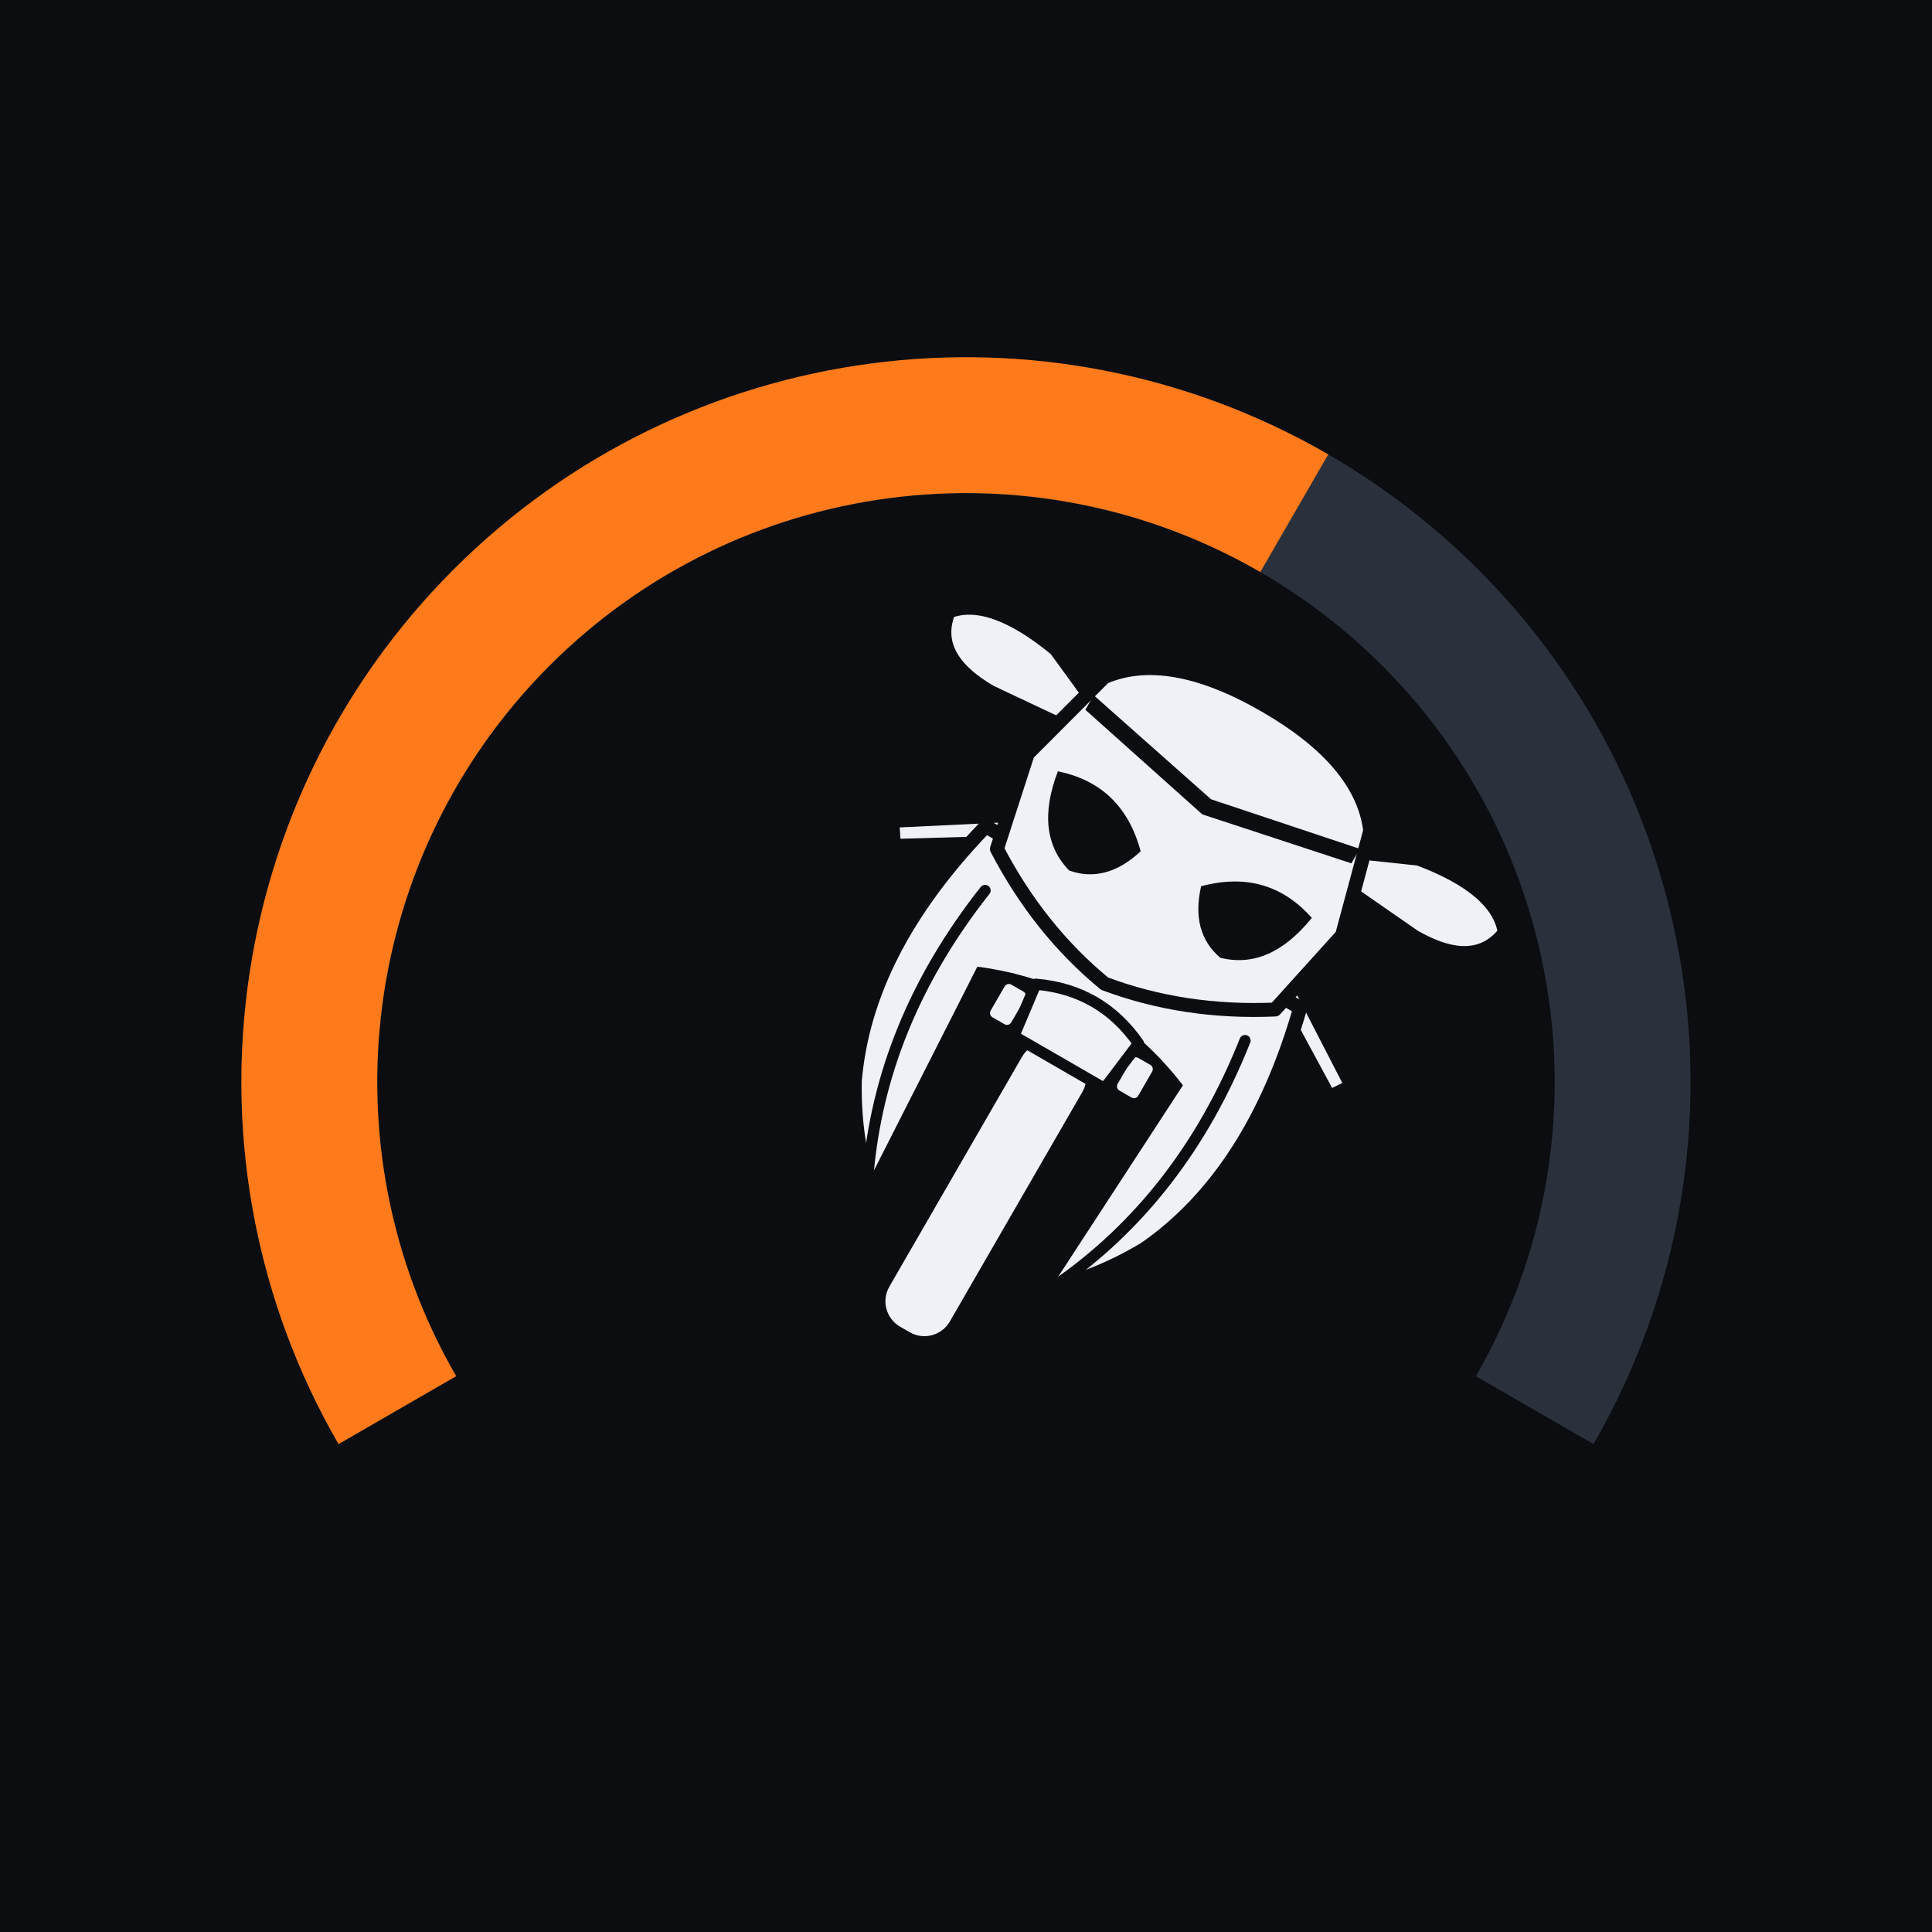
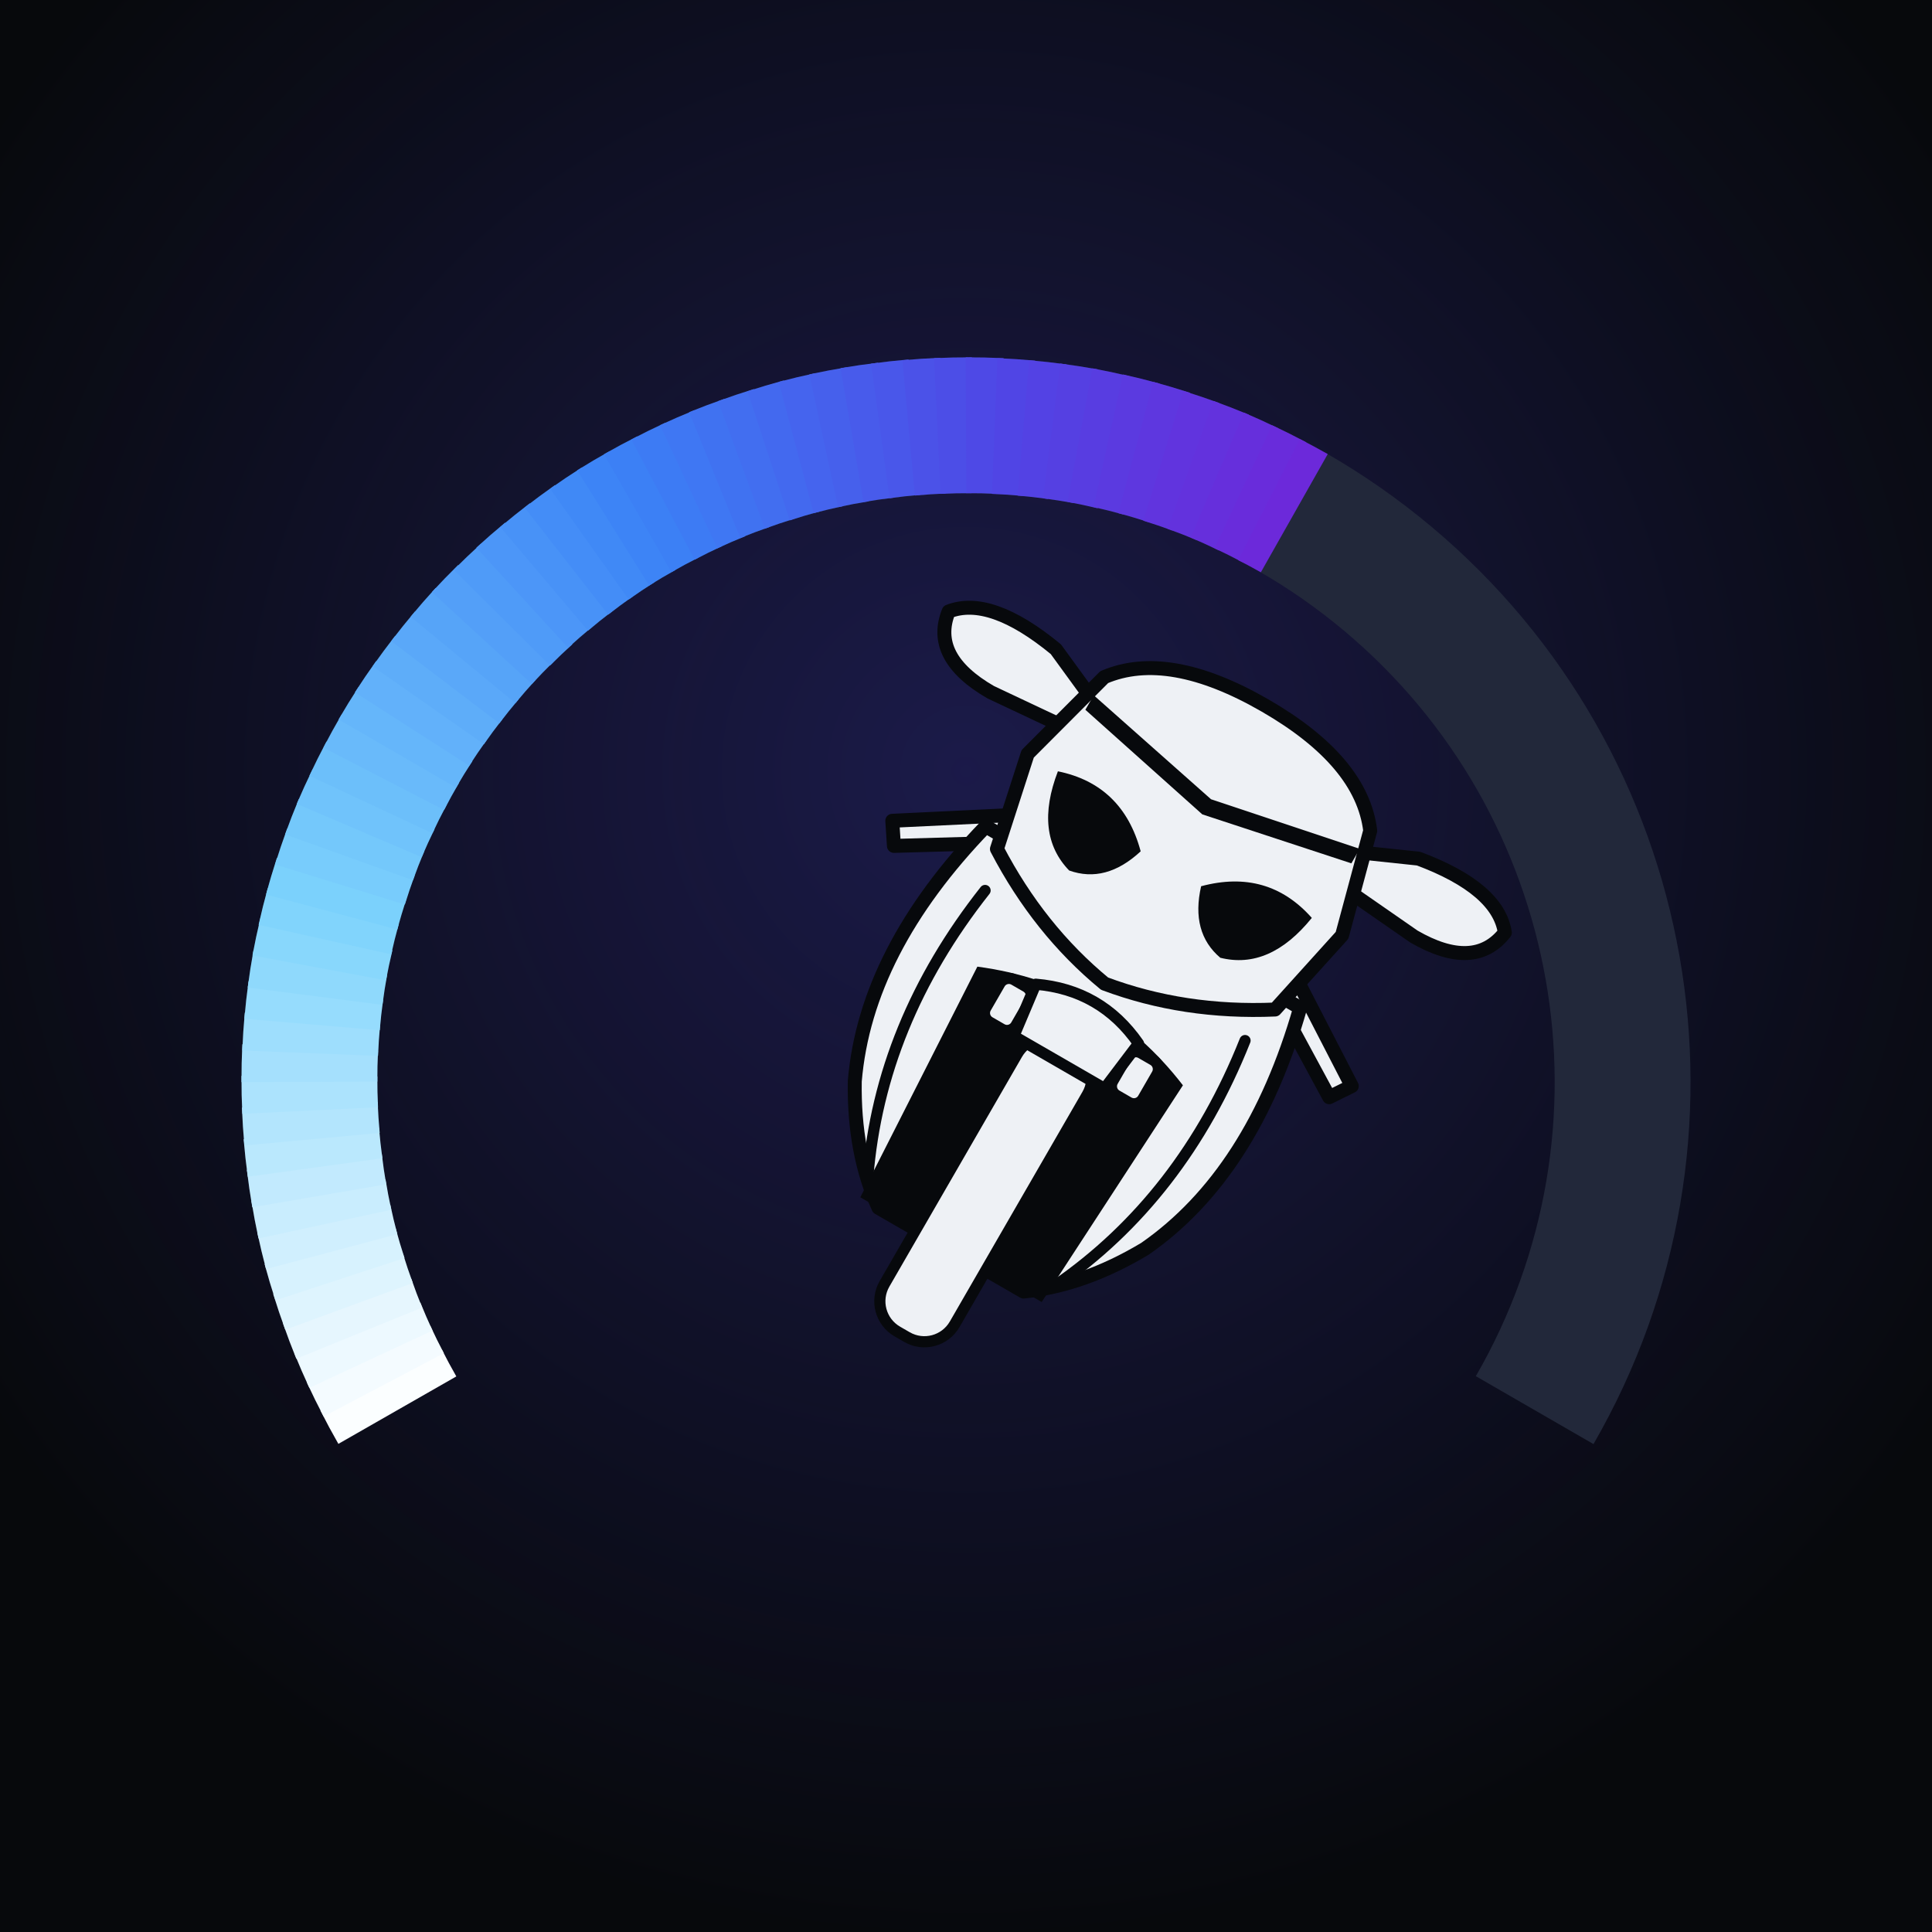
<svg xmlns="http://www.w3.org/2000/svg" viewBox="0 0 512 512" width="512" height="512">
-   <rect width="512" height="512" fill="#0b0d10" />
+   <defs>
+     <radialGradient id="glow" cx="50%" cy="40%" r="60%">
+       <stop offset="0" stop-color="#4f46e5" stop-opacity=".28" />
+       <stop offset="1" stop-color="#4f46e5" stop-opacity="0" />
+     </radialGradient>
+   </defs>
+   <rect width="512" height="512" fill="#07090c" />
+   <rect width="512" height="512" fill="url(#glow)" />
  <g fill="none" stroke-width="36">
-     <path d="M 105.3 373.7 A 174 174 0 1 1 406.7 373.7" stroke="#2a313c" />
-     <path d="M 105.3 373.7 A 174 174 0 0 1 343 136.0" stroke="#ff7a1a" />
+     <path d="M 105.3 373.7 A 174 174 0 1 1 406.7 373.7" stroke="#22283a" />
+     <path d="M 105.3 373.7 A 174 174 0 0 1 101.0 365.7" stroke="#fbfeff" />
+     <path d="M 101.7 367.0 A 174 174 0 0 1 97.7 358.9" stroke="#f4fbff" />
+     <path d="M 98.3 360.2 A 174 174 0 0 1 94.7 351.9" stroke="#edf9ff" />
+     <path d="M 95.2 353.3 A 174 174 0 0 1 92.0 344.8" stroke="#e6f6fe" />
+     <path d="M 92.5 346.2 A 174 174 0 0 1 89.6 337.6" stroke="#def4fe" />
+     <path d="M 90.1 339.0 A 174 174 0 0 1 87.5 330.3" stroke="#d7f2fe" />
+     <path d="M 87.9 331.7 A 174 174 0 0 1 85.8 322.9" stroke="#d0effe" />
+     <path d="M 86.1 324.4 A 174 174 0 0 1 84.4 315.4" stroke="#c9edfe" />
+     <path d="M 84.6 316.9 A 174 174 0 0 1 83.3 307.9" stroke="#c2eafe" />
+     <path d="M 83.5 309.4 A 174 174 0 0 1 82.5 300.4" stroke="#bae8fd" />
+     <path d="M 82.7 301.9 A 174 174 0 0 1 82.1 292.8" stroke="#b3e5fd" />
+     <path d="M 82.2 294.3 A 174 174 0 0 1 82.0 285.2" stroke="#ace3fd" />
+     <path d="M 82.0 286.7 A 174 174 0 0 1 82.2 277.6" stroke="#a5e0fd" />
+     <path d="M 82.2 279.1 A 174 174 0 0 1 82.8 270.0" stroke="#9edefd" />
+     <path d="M 82.7 271.5 A 174 174 0 0 1 83.7 262.5" stroke="#96dcfd" />
+     <path d="M 83.5 264.0 A 174 174 0 0 1 84.9 255.0" stroke="#8fd9fc" />
+     <path d="M 84.6 256.5 A 174 174 0 0 1 86.5 247.6" stroke="#88d7fc" />
+     <path d="M 86.1 249.0 A 174 174 0 0 1 88.3 240.2" stroke="#81d4fc" />
+     <path d="M 87.9 241.7 A 174 174 0 0 1 90.5 232.9" stroke="#7bd1fc" />
+     <path d="M 90.1 234.4 A 174 174 0 0 1 93.0 225.8" stroke="#78ccfc" />
+     <path d="M 92.5 227.2 A 174 174 0 0 1 95.8 218.7" stroke="#74c8fb" />
+     <path d="M 95.2 220.1 A 174 174 0 0 1 99.0 211.8" stroke="#70c3fb" />
+     <path d="M 98.3 213.2 A 174 174 0 0 1 102.4 205.0" stroke="#6cbffa" />
+     <path d="M 101.7 206.4 A 174 174 0 0 1 106.1 198.4" stroke="#69bafa" />
+     <path d="M 105.3 199.7 A 174 174 0 0 1 110.1 191.9" stroke="#65b6fa" />
+     <path d="M 109.2 193.2 A 174 174 0 0 1 114.3 185.7" stroke="#62b1fa" />
+     <path d="M 113.5 186.9 A 174 174 0 0 1 118.9 179.6" stroke="#5eadf9" />
+     <path d="M 118.0 180.8 A 174 174 0 0 1 123.7 173.7" stroke="#5aa8f9" />
+     <path d="M 122.7 174.9 A 174 174 0 0 1 128.7 168.0" stroke="#56a4f8" />
+     <path d="M 127.7 169.1 A 174 174 0 0 1 134.0 162.6" stroke="#539ff8" />
+     <path d="M 133.0 163.7 A 174 174 0 0 1 139.6 157.4" stroke="#4f9bf8" />
+     <path d="M 138.4 158.4 A 174 174 0 0 1 145.3 152.4" stroke="#4c96f8" />
+     <path d="M 144.2 153.4 A 174 174 0 0 1 151.3 147.7" stroke="#4892f7" />
+     <path d="M 150.1 148.7 A 174 174 0 0 1 157.4 143.3" stroke="#448df7" />
+     <path d="M 156.2 144.2 A 174 174 0 0 1 163.8 139.1" stroke="#4089f6" />
+     <path d="M 162.5 139.9 A 174 174 0 0 1 170.3 135.3" stroke="#3d84f6" />
+     <path d="M 169.0 136.0 A 174 174 0 0 1 177.0 131.7" stroke="#3c80f5" />
+     <path d="M 175.7 132.4 A 174 174 0 0 1 183.8 128.4" stroke="#3d7bf4" />
+     <path d="M 182.5 129.0 A 174 174 0 0 1 190.8 125.4" stroke="#3f77f3" />
+     <path d="M 189.4 125.9 A 174 174 0 0 1 197.9 122.7" stroke="#4072f1" />
+     <path d="M 196.5 123.2 A 174 174 0 0 1 205.1 120.3" stroke="#426ef0" />
+     <path d="M 203.7 120.8 A 174 174 0 0 1 212.4 118.2" stroke="#4369ef" />
+     <path d="M 211.0 118.6 A 174 174 0 0 1 219.8 116.5" stroke="#4564ee" />
+     <path d="M 218.3 116.8 A 174 174 0 0 1 227.3 115.1" stroke="#4660ec" />
+     <path d="M 225.8 115.3 A 174 174 0 0 1 234.8 114.0" stroke="#485beb" />
+     <path d="M 233.3 114.2 A 174 174 0 0 1 242.3 113.2" stroke="#4957ea" />
+     <path d="M 240.8 113.4 A 174 174 0 0 1 249.9 112.8" stroke="#4b52e8" />
+     <path d="M 248.4 112.9 A 174 174 0 0 1 257.5 112.7" stroke="#4c4ee7" />
+     <path d="M 256.0 112.7 A 174 174 0 0 1 265.1 112.9" stroke="#4e49e6" />
+     <path d="M 263.6 112.9 A 174 174 0 0 1 272.7 113.5" stroke="#5045e5" />
+     <path d="M 271.2 113.4 A 174 174 0 0 1 280.2 114.4" stroke="#5342e4" />
+     <path d="M 278.7 114.2 A 174 174 0 0 1 287.7 115.6" stroke="#5540e2" />
+     <path d="M 286.2 115.3 A 174 174 0 0 1 295.1 117.2" stroke="#583de1" />
+     <path d="M 293.7 116.8 A 174 174 0 0 1 302.5 119.0" stroke="#5b3ae0" />
+     <path d="M 301.0 118.6 A 174 174 0 0 1 309.8 121.2" stroke="#5e37df" />
+     <path d="M 308.3 120.8 A 174 174 0 0 1 316.9 123.7" stroke="#6134de" />
+     <path d="M 315.5 123.2 A 174 174 0 0 1 324.0 126.5" stroke="#6332dd" />
+     <path d="M 322.6 125.9 A 174 174 0 0 1 330.9 129.7" stroke="#662fdc" />
+     <path d="M 329.5 129.0 A 174 174 0 0 1 337.7 133.1" stroke="#692cdb" />
+     <path d="M 336.3 132.4 A 174 174 0 0 1 343.0 136.0" stroke="#6c29da" />
  </g>
  <g transform="translate(240 352) rotate(30) scale(1.85)">
-     <g fill="#eef1f5" stroke="#0b0d10" stroke-width="2" stroke-linejoin="round">
+     <g fill="#eef1f5" stroke="#07090c" stroke-width="2" stroke-linejoin="round">
      <path d="M 21 -91 L 30 -95 Q 42 -97 46 -92 Q 45 -85 35 -85 L 23 -86 Z" />
      <path d="M -21 -91 L -30 -95 Q -42 -97 -46 -92 Q -45 -85 -35 -85 L -23 -86 Z" />
      <path d="M 24 -71 L 38 -62 L 36 -59 L 23 -67 Z" />
      <path d="M -24 -71 L -38 -62 L -36 -59 L -23 -67 Z" />
      <path d="M -26 -68 Q -32 -44 -24 -27 Q -19 -18 -12 -13 L 12 -13 Q 19 -18 24 -27 Q 32 -44 26 -68 Z" />
      <path d="M 0 -103 Q 16 -103 22 -95 L 26 -80 L 23 -66 Q 12 -59 0 -57 Q -12 -59 -23 -66 L -26 -80 L -22 -95 Q -16 -103 0 -103 Z" />
    </g>
-     <g fill="#0b0d10">
+     <g fill="#07090c">
      <path d="M -22 -92 L 0 -87.5 L 22 -92 L 22 -89.6 L 0 -85 L -22 -89.6 Z" />
      <path d="M -21 -80 Q -12 -83 -5 -76 Q -7 -69.5 -12.5 -68.5 Q -19.5 -70.5 -21 -80 Z" />
      <path d="M 21 -80 Q 12 -83 5 -76 Q 7 -69.5 12.5 -68.5 Q 19.5 -70.5 21 -80 Z" />
      <path d="M -15 -13 L -17 -50 Q 0 -57 17 -50 L 15 -13 Z" />
    </g>
-     <g fill="none" stroke="#0b0d10" stroke-width="1.6" stroke-linecap="round">
+     <g fill="none" stroke="#07090c" stroke-width="1.6" stroke-linecap="round">
      <path d="M -21.5 -60 Q -25 -36 -15.5 -16" />
      <path d="M 21.5 -60 Q 25 -36 15.5 -16" />
    </g>
-     <g fill="#eef1f5" stroke="#0b0d10" stroke-width="1.6" stroke-linejoin="round">
+     <g fill="#eef1f5" stroke="#07090c" stroke-width="1.6" stroke-linejoin="round">
      <rect x="-13" y="-51" width="5" height="7" rx="1.5" />
      <rect x="8" y="-51" width="5" height="7" rx="1.5" />
      <rect x="-5.8" y="-47" width="11.6" height="48" rx="5" />
      <path d="M -8.5 -52 Q 0 -56 8.5 -52 L 7.5 -44 L -7.5 -44 Z" />
    </g>
  </g>
</svg>
